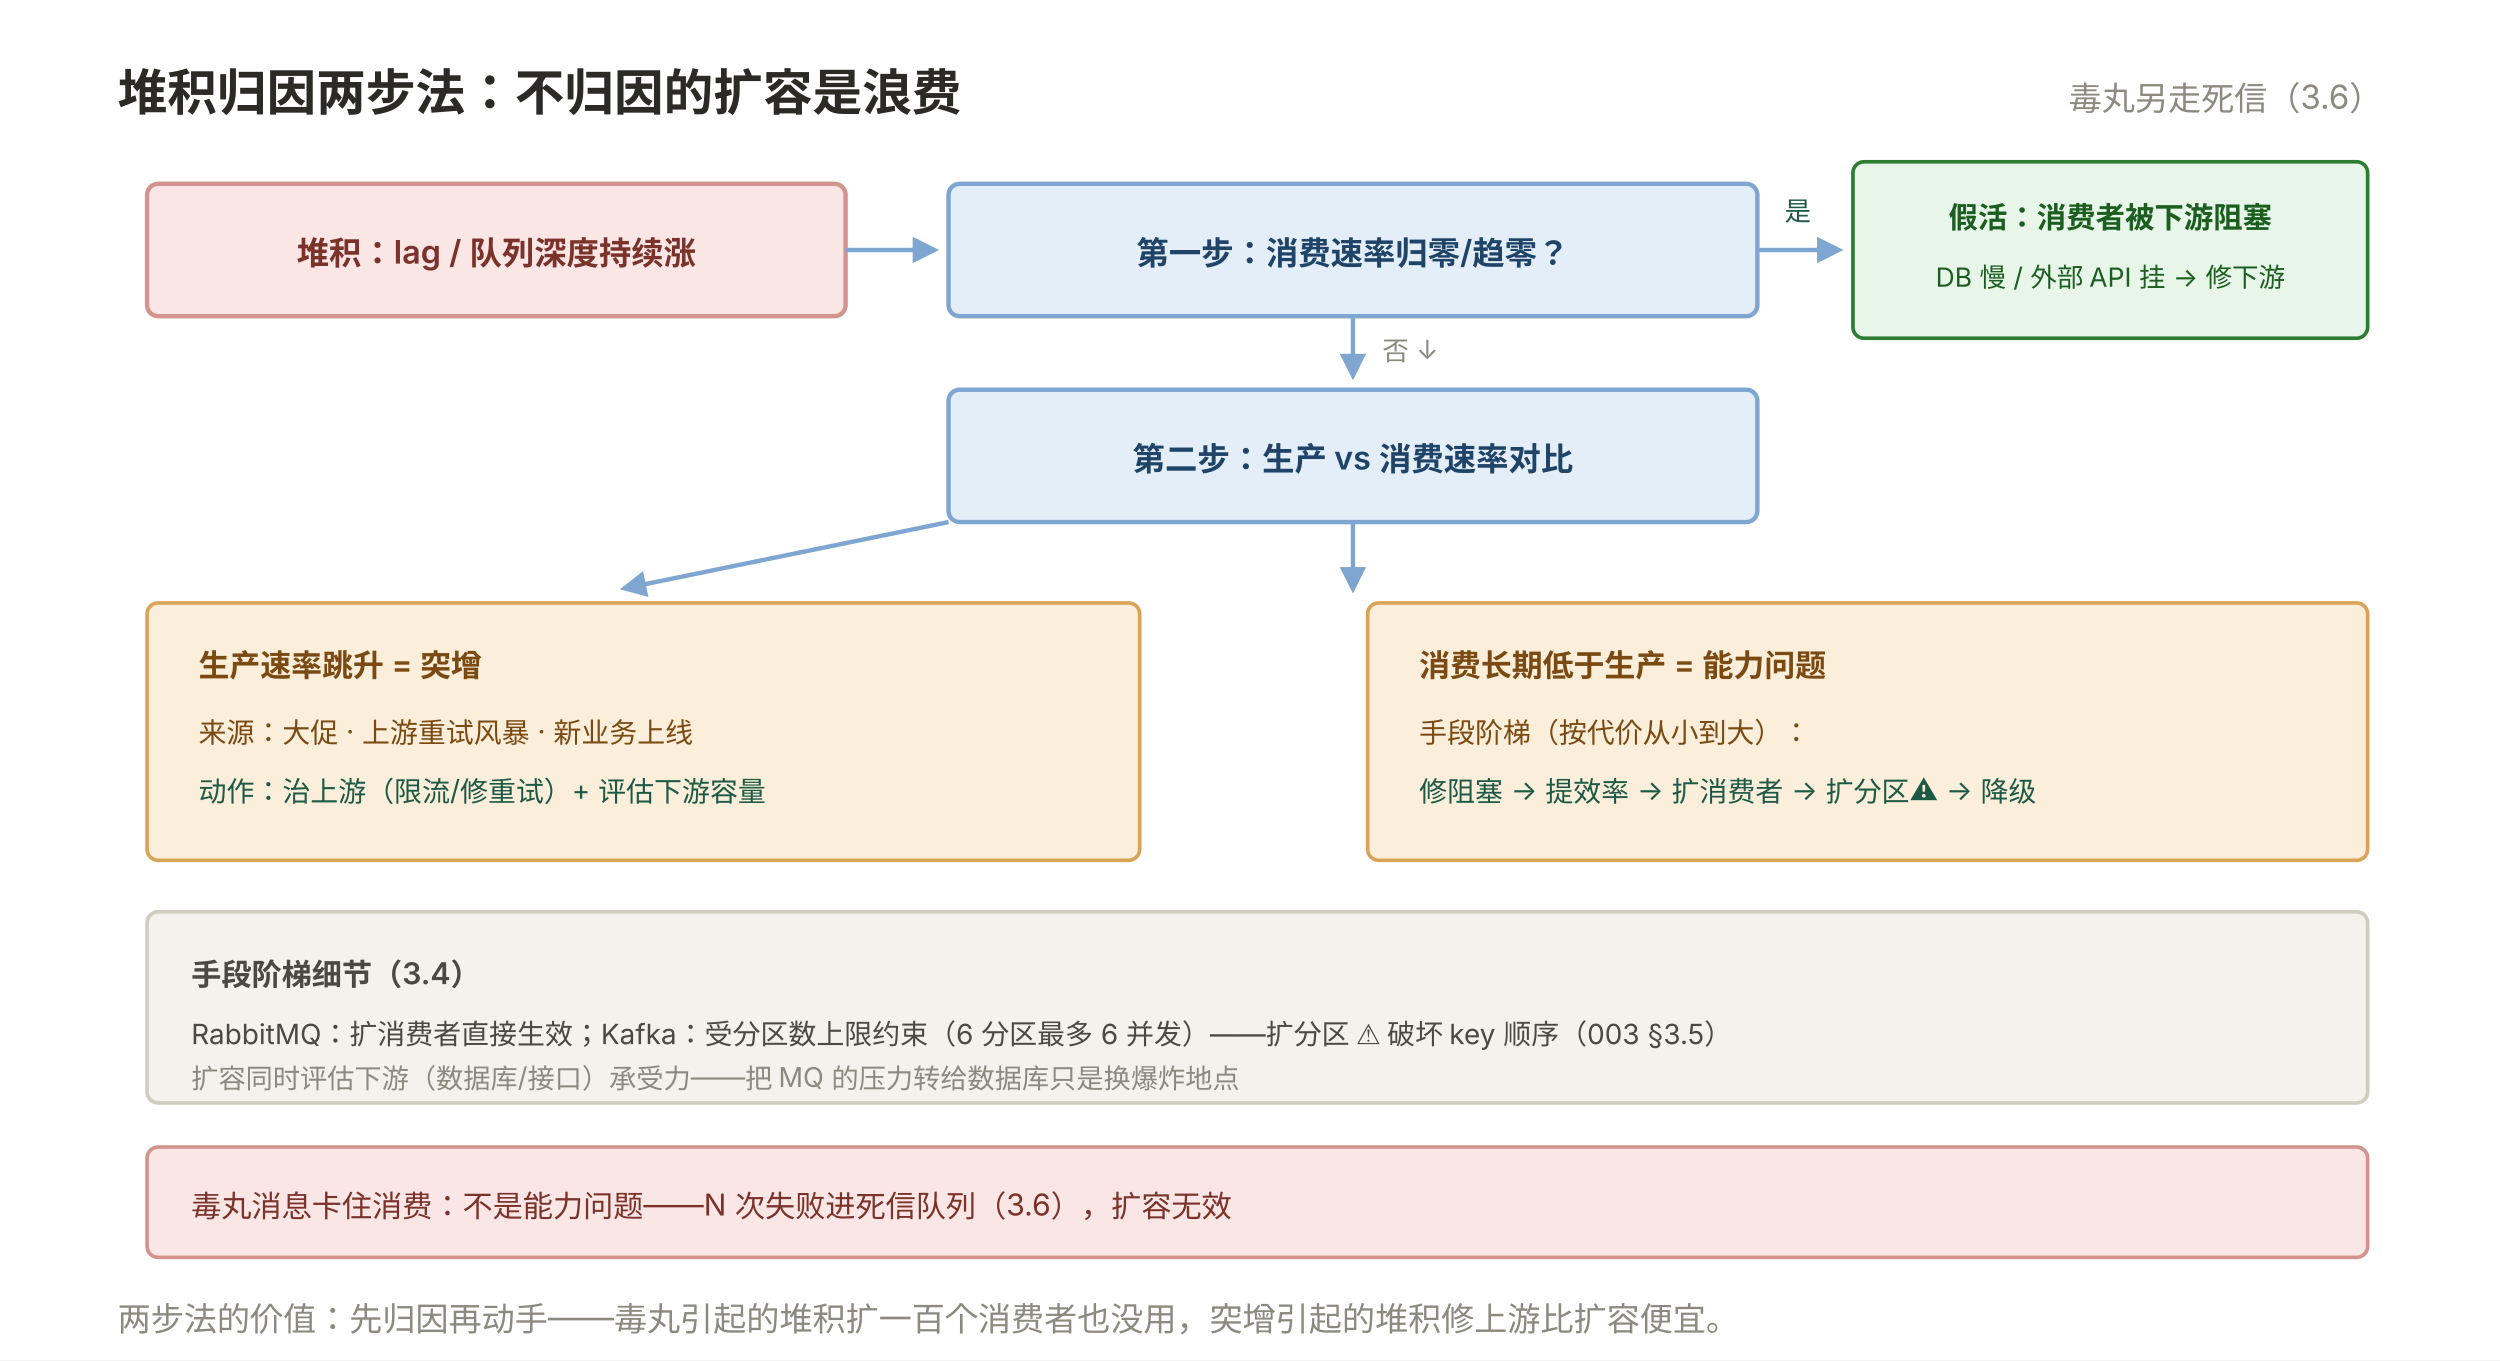
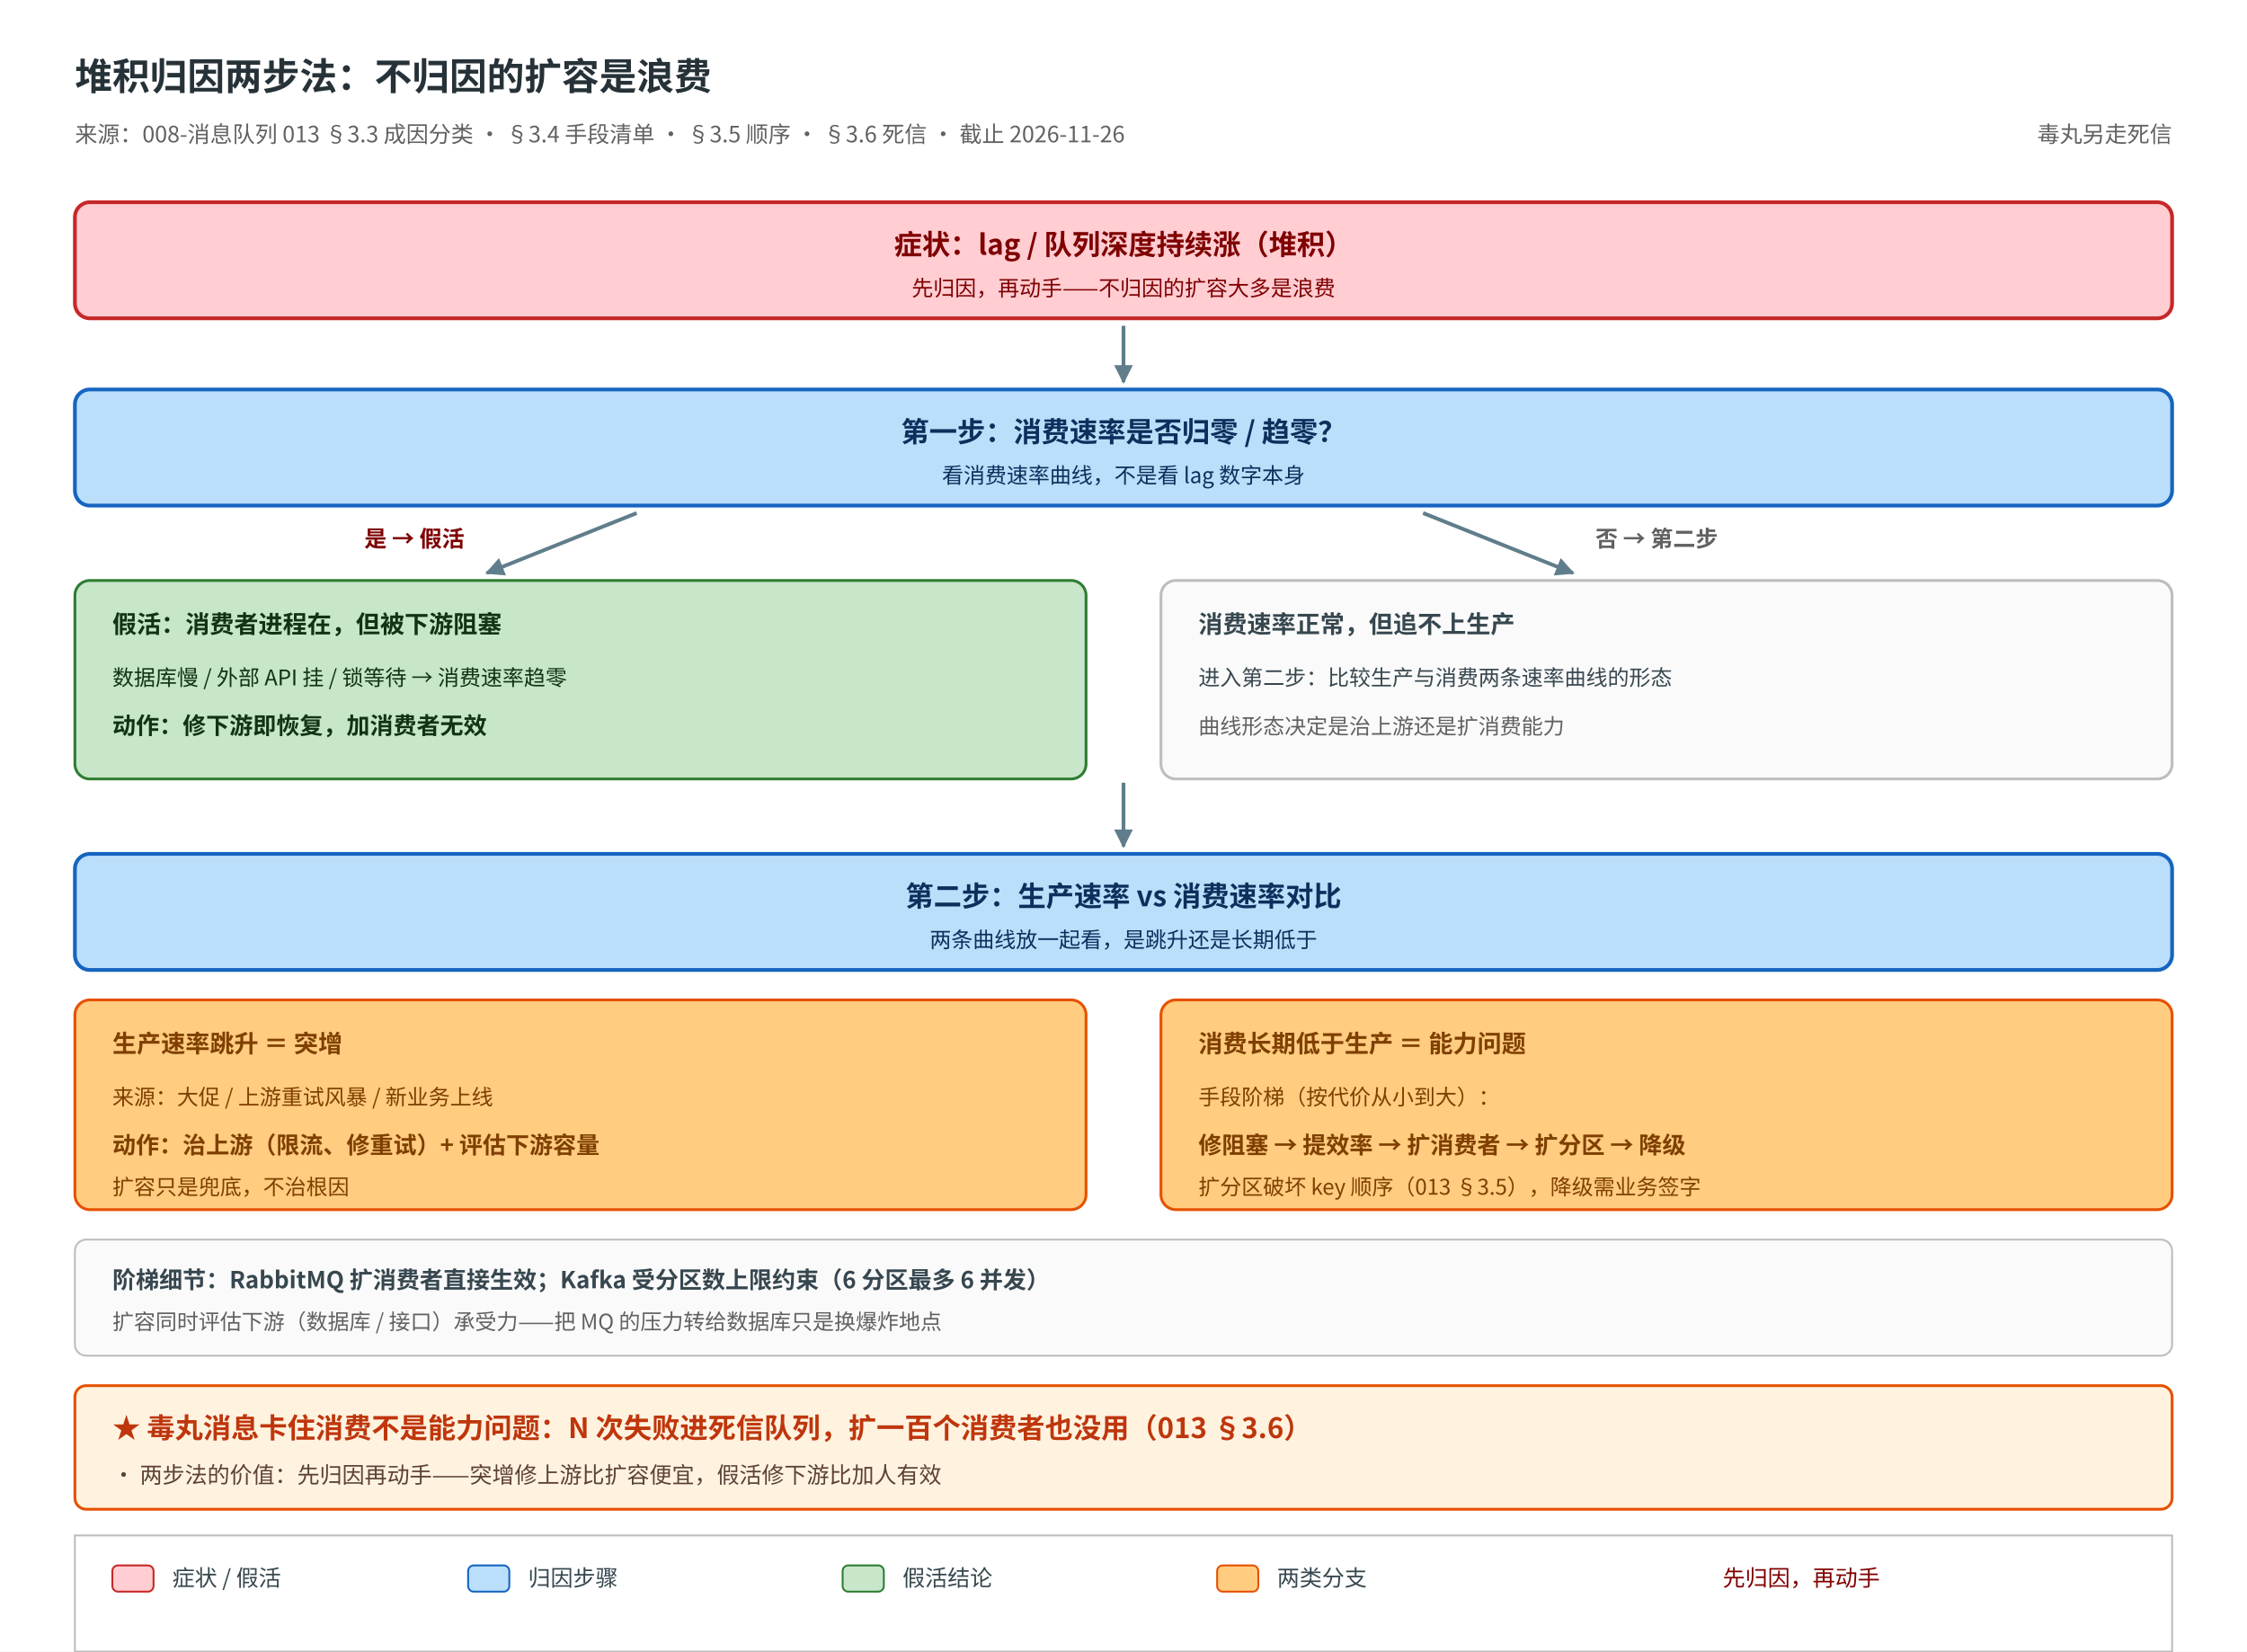
- <svg xmlns="http://www.w3.org/2000/svg" viewBox="0 0 1200 652.94" width="1200" height="652.94" font-family="-apple-system, 'Segoe UI', 'Microsoft YaHei', 'PingFang SC', sans-serif">
-   <g transform="scale(1.764706)">
-     <rect width="680" height="370" fill="#FFFFFF" />
-     <text x="32" y="30" font-size="13.5" font-weight="600" fill="#2B2A27">堆积归因两步法：不归因的扩容是浪费</text>
-     <text x="648" y="30" font-size="9" fill="#8C8980" text-anchor="end">毒丸另走死信（3.6）</text>
-     <defs>
-       <marker id="m3bBlue" viewBox="0 0 10 10" refX="8" refY="5" markerWidth="6" markerHeight="6" orient="auto">
-         <path d="M0,0 L10,5 L0,10 z" fill="#7FA6D0" />
-       </marker>
-     </defs>
-     <rect x="40" y="50" width="190" height="36" rx="3" fill="#FAE6E4" stroke="#D2948C" stroke-width="1.2" />
-     <text x="135" y="72" font-size="8.8" font-weight="600" fill="#7A322B" text-anchor="middle">堆积：lag / 队列深度持续涨</text>
-     <line x1="230" y1="68" x2="254" y2="68" stroke="#7FA6D0" stroke-width="1.2" marker-end="url(#m3bBlue)" />
-     <rect x="258" y="50" width="220" height="36" rx="3" fill="#E4EEF9" stroke="#7FA6D0" stroke-width="1.2" />
-     <text x="368" y="72" font-size="8.8" font-weight="600" fill="#1F4468" text-anchor="middle">第一步：消费速率归零/趋零？</text>
-     <line x1="478" y1="68" x2="500" y2="68" stroke="#7FA6D0" stroke-width="1.2" marker-end="url(#m3bBlue)" />
-     <text x="489" y="60" font-size="7.2" fill="#1D5A45" text-anchor="middle">是</text>
-     <rect x="504" y="44" width="140" height="48" rx="3" fill="#E8F5E9" stroke="#2e7d32" stroke-width="1" />
-     <text x="574" y="62" font-size="8" font-weight="600" fill="#1b5e20" text-anchor="middle">假活：消费者被下游阻塞</text>
-     <text x="574" y="78" font-size="7.2" fill="#1b5e20" text-anchor="middle">DB 慢 / 外部 API 挂 → 修下游</text>
-     <line x1="368" y1="86" x2="368" y2="102" stroke="#7FA6D0" stroke-width="1.2" marker-end="url(#m3bBlue)" />
-     <text x="376" y="98" font-size="7.2" fill="#8C8980">否 ↓</text>
-     <rect x="258" y="106" width="220" height="36" rx="3" fill="#E4EEF9" stroke="#7FA6D0" stroke-width="1.2" />
-     <text x="368" y="128" font-size="8.8" font-weight="600" fill="#1F4468" text-anchor="middle">第二步：生产 vs 消费速率对比</text>
-     <line x1="258" y1="142" x2="170" y2="160" stroke="#7FA6D0" stroke-width="1.2" marker-end="url(#m3bBlue)" />
-     <rect x="40" y="164" width="270" height="70" rx="3" fill="#FBEEDA" stroke="#D9A458" stroke-width="1" />
-     <text x="54" y="184" font-size="8.4" font-weight="600" fill="#7A4A12">生产速率跳升 = 突增</text>
-     <text x="54" y="202" font-size="7.6" fill="#7A4A12">来源：大促 · 上游重试风暴 · 新业务上线</text>
-     <text x="54" y="218" font-size="7.6" fill="#1D5A45">动作：治上游（限流/修重试）+ 评估下游容量</text>
-     <line x1="368" y1="142" x2="368" y2="160" stroke="#7FA6D0" stroke-width="1.2" marker-end="url(#m3bBlue)" />
-     <rect x="372" y="164" width="272" height="70" rx="3" fill="#FBEEDA" stroke="#D9A458" stroke-width="1" />
-     <text x="386" y="184" font-size="8.4" font-weight="600" fill="#7A4A12">消费长期低于生产 = 能力问题</text>
-     <text x="386" y="202" font-size="7.6" fill="#7A4A12">手段阶梯（按代价从小到大）：</text>
-     <text x="386" y="218" font-size="7.6" fill="#1D5A45">修阻塞 → 提效率 → 扩消费者 → 扩分区⚠ → 降级</text>
-     <rect x="40" y="248" width="604" height="52" rx="3" fill="#F4F2EC" stroke="#CFCCC2" stroke-width="1" />
-     <text x="52" y="268" font-size="8.2" font-weight="600" fill="#4A4945">手段阶梯细节（3.4）</text>
-     <text x="52" y="284" font-size="7.6" fill="#4A4945">RabbitMQ：扩消费者直接生效；Kafka：受分区数上限约束（6 分区最多 6 并发）——扩分区 ⚠️ 破坏 key 顺序（003 §3.5）</text>
-     <text x="52" y="296" font-size="7.4" fill="#8C8980">扩容同时评估下游（数据库/接口）承受力——把 MQ 的压力转给数据库只是换爆炸地点</text>
-     <rect x="40" y="312" width="604" height="30" rx="3" fill="#FAE6E4" stroke="#D2948C" stroke-width="1" />
-     <text x="52" y="331" font-size="8.2" fill="#7A322B">毒丸消息卡住消费：不是能力问题——N 次失败进死信队列（3.6），扩容无效</text>
-     <text x="32" y="362" font-size="9" fill="#8C8980">两步法的价值：先归因再动手——毒丸引起的堆积扩一百个消费者也没用，突增引起的堆积修上游比扩容便宜。</text>
-   </g>
+ <svg xmlns="http://www.w3.org/2000/svg" viewBox="0 0 1200 882" font-family="'Microsoft YaHei','PingFang SC','Noto Sans CJK SC',sans-serif">
+   <rect x="0" y="0" width="1200" height="882" fill="#ffffff" />
+   <defs>
+     <marker id="arrow" viewBox="0 0 10 10" refX="9" refY="5" markerWidth="10" markerHeight="10" markerUnits="userSpaceOnUse" orient="auto-start-reverse">
+       <path d="M 0 0 L 10 5 L 0 10 z" fill="#607d8b" />
+     </marker>
+   </defs>
+   <text x="40" y="48" font-size="20" font-weight="bold" fill="#263238">堆积归因两步法：不归因的扩容是浪费</text>
+   <text x="40" y="76" font-size="12" fill="#616161">来源：008-消息队列 013 §3.3 成因分类 · §3.4 手段清单 · §3.5 顺序 · §3.6 死信 · 截止 2026-11-26</text>
+   <text x="1160" y="76" font-size="12" fill="#616161" text-anchor="end">毒丸另走死信</text>
+   <rect x="40" y="108" width="1120" height="62" rx="8" fill="#ffcdd2" stroke="#c62828" stroke-width="2" />
+   <text x="600" y="136" font-size="15" font-weight="bold" fill="#7f0000" text-anchor="middle">症状：lag / 队列深度持续涨（堆积）</text>
+   <text x="600" y="158" font-size="11.5" fill="#7f0000" text-anchor="middle">先归因，再动手——不归因的扩容大多是浪费</text>
+   <line x1="600" y1="174" x2="600" y2="204" stroke="#607d8b" stroke-width="2" marker-end="url(#arrow)" />
+   <rect x="40" y="208" width="1120" height="62" rx="8" fill="#bbdefb" stroke="#1565c0" stroke-width="2" />
+   <text x="600" y="236" font-size="15" font-weight="bold" fill="#0d2f5c" text-anchor="middle">第一步：消费速率是否归零 / 趋零？</text>
+   <text x="600" y="258" font-size="11.5" fill="#0d2f5c" text-anchor="middle">看消费速率曲线，不是看 lag 数字本身</text>
+   <line x1="340" y1="274" x2="260" y2="306" stroke="#607d8b" stroke-width="2" marker-end="url(#arrow)" />
+   <text x="248" y="292" font-size="12" font-weight="bold" fill="#7f0000" text-anchor="end">是 → 假活</text>
+   <rect x="40" y="310" width="540" height="106" rx="8" fill="#c8e6c9" stroke="#2e7d32" stroke-width="1.5" />
+   <text x="60" y="338" font-size="13" font-weight="bold" fill="#123314">假活：消费者进程在，但被下游阻塞</text>
+   <text x="60" y="366" font-size="11.5" fill="#123314">数据库慢 / 外部 API 挂 / 锁等待 → 消费速率趋零</text>
+   <text x="60" y="392" font-size="12.5" font-weight="bold" fill="#123314">动作：修下游即恢复，加消费者无效</text>
+   <line x1="760" y1="274" x2="840" y2="306" stroke="#607d8b" stroke-width="2" marker-end="url(#arrow)" />
+   <text x="852" y="292" font-size="12" font-weight="bold" fill="#616161" text-anchor="start">否 → 第二步</text>
+   <rect x="620" y="310" width="540" height="106" rx="8" fill="#fafafa" stroke="#bdbdbd" stroke-width="1.5" />
+   <text x="640" y="338" font-size="13" font-weight="bold" fill="#37474f">消费速率正常，但追不上生产</text>
+   <text x="640" y="366" font-size="11.5" fill="#37474f">进入第二步：比较生产与消费两条速率曲线的形态</text>
+   <text x="640" y="392" font-size="11.5" fill="#616161">曲线形态决定是治上游还是扩消费能力</text>
+   <line x1="600" y1="418" x2="600" y2="452" stroke="#607d8b" stroke-width="2" marker-end="url(#arrow)" />
+   <rect x="40" y="456" width="1120" height="62" rx="8" fill="#bbdefb" stroke="#1565c0" stroke-width="2" />
+   <text x="600" y="484" font-size="15" font-weight="bold" fill="#0d2f5c" text-anchor="middle">第二步：生产速率 vs 消费速率对比</text>
+   <text x="600" y="506" font-size="11.5" fill="#0d2f5c" text-anchor="middle">两条曲线放一起看，是跳升还是长期低于</text>
+   <rect x="40" y="534" width="540" height="112" rx="8" fill="#ffcc80" stroke="#e65100" stroke-width="1.5" />
+   <text x="60" y="562" font-size="13" font-weight="bold" fill="#7f3f00">生产速率跳升 ＝ 突增</text>
+   <text x="60" y="590" font-size="11.5" fill="#7f3f00">来源：大促 / 上游重试风暴 / 新业务上线</text>
+   <text x="60" y="616" font-size="12.5" font-weight="bold" fill="#7f3f00">动作：治上游（限流、修重试）+ 评估下游容量</text>
+   <text x="60" y="638" font-size="11.5" fill="#7f3f00">扩容只是兜底，不治根因</text>
+   <rect x="620" y="534" width="540" height="112" rx="8" fill="#ffcc80" stroke="#e65100" stroke-width="1.5" />
+   <text x="640" y="562" font-size="13" font-weight="bold" fill="#7f3f00">消费长期低于生产 ＝ 能力问题</text>
+   <text x="640" y="590" font-size="11.5" fill="#7f3f00">手段阶梯（按代价从小到大）：</text>
+   <text x="640" y="616" font-size="12.5" font-weight="bold" fill="#7f3f00">修阻塞 → 提效率 → 扩消费者 → 扩分区 → 降级</text>
+   <text x="640" y="638" font-size="11.5" fill="#7f3f00">扩分区破坏 key 顺序（013 §3.5），降级需业务签字</text>
+   <rect x="40" y="662" width="1120" height="62" rx="6" fill="#fafafa" stroke="#bdbdbd" stroke-width="1" />
+   <text x="60" y="688" font-size="12.5" font-weight="bold" fill="#37474f">阶梯细节：RabbitMQ 扩消费者直接生效；Kafka 受分区数上限约束（6 分区最多 6 并发）</text>
+   <text x="60" y="710" font-size="11.5" fill="#616161">扩容同时评估下游（数据库 / 接口）承受力——把 MQ 的压力转给数据库只是换爆炸地点</text>
+   <rect x="40" y="740" width="1120" height="66" rx="6" fill="#fff3e0" stroke="#e65100" stroke-width="1.5" />
+   <text x="60" y="768" font-size="15" font-weight="bold" fill="#bf360c">★ 毒丸消息卡住消费不是能力问题：N 次失败进死信队列，扩一百个消费者也没用（013 §3.6）</text>
+   <text x="60" y="792" font-size="12" fill="#5d4037">· 两步法的价值：先归因再动手——突增修上游比扩容便宜，假活修下游比加人有效</text>
+   <rect x="40" y="820" width="1120" height="62" fill="#ffffff" stroke="#bdbdbd" stroke-width="1" />
+   <rect x="60" y="836" width="22" height="14" rx="3" fill="#ffcdd2" stroke="#c62828" stroke-width="1" />
+   <text x="92" y="847" font-size="12" fill="#37474f">症状 / 假活</text>
+   <rect x="250" y="836" width="22" height="14" rx="3" fill="#bbdefb" stroke="#1565c0" stroke-width="1" />
+   <text x="282" y="847" font-size="12" fill="#37474f">归因步骤</text>
+   <rect x="450" y="836" width="22" height="14" rx="3" fill="#c8e6c9" stroke="#2e7d32" stroke-width="1" />
+   <text x="482" y="847" font-size="12" fill="#37474f">假活结论</text>
+   <rect x="650" y="836" width="22" height="14" rx="3" fill="#ffcc80" stroke="#e65100" stroke-width="1" />
+   <text x="682" y="847" font-size="12" fill="#37474f">两类分支</text>
+   <text x="920" y="847" font-size="12" fill="#7f0000">先归因，再动手</text>
</svg>
